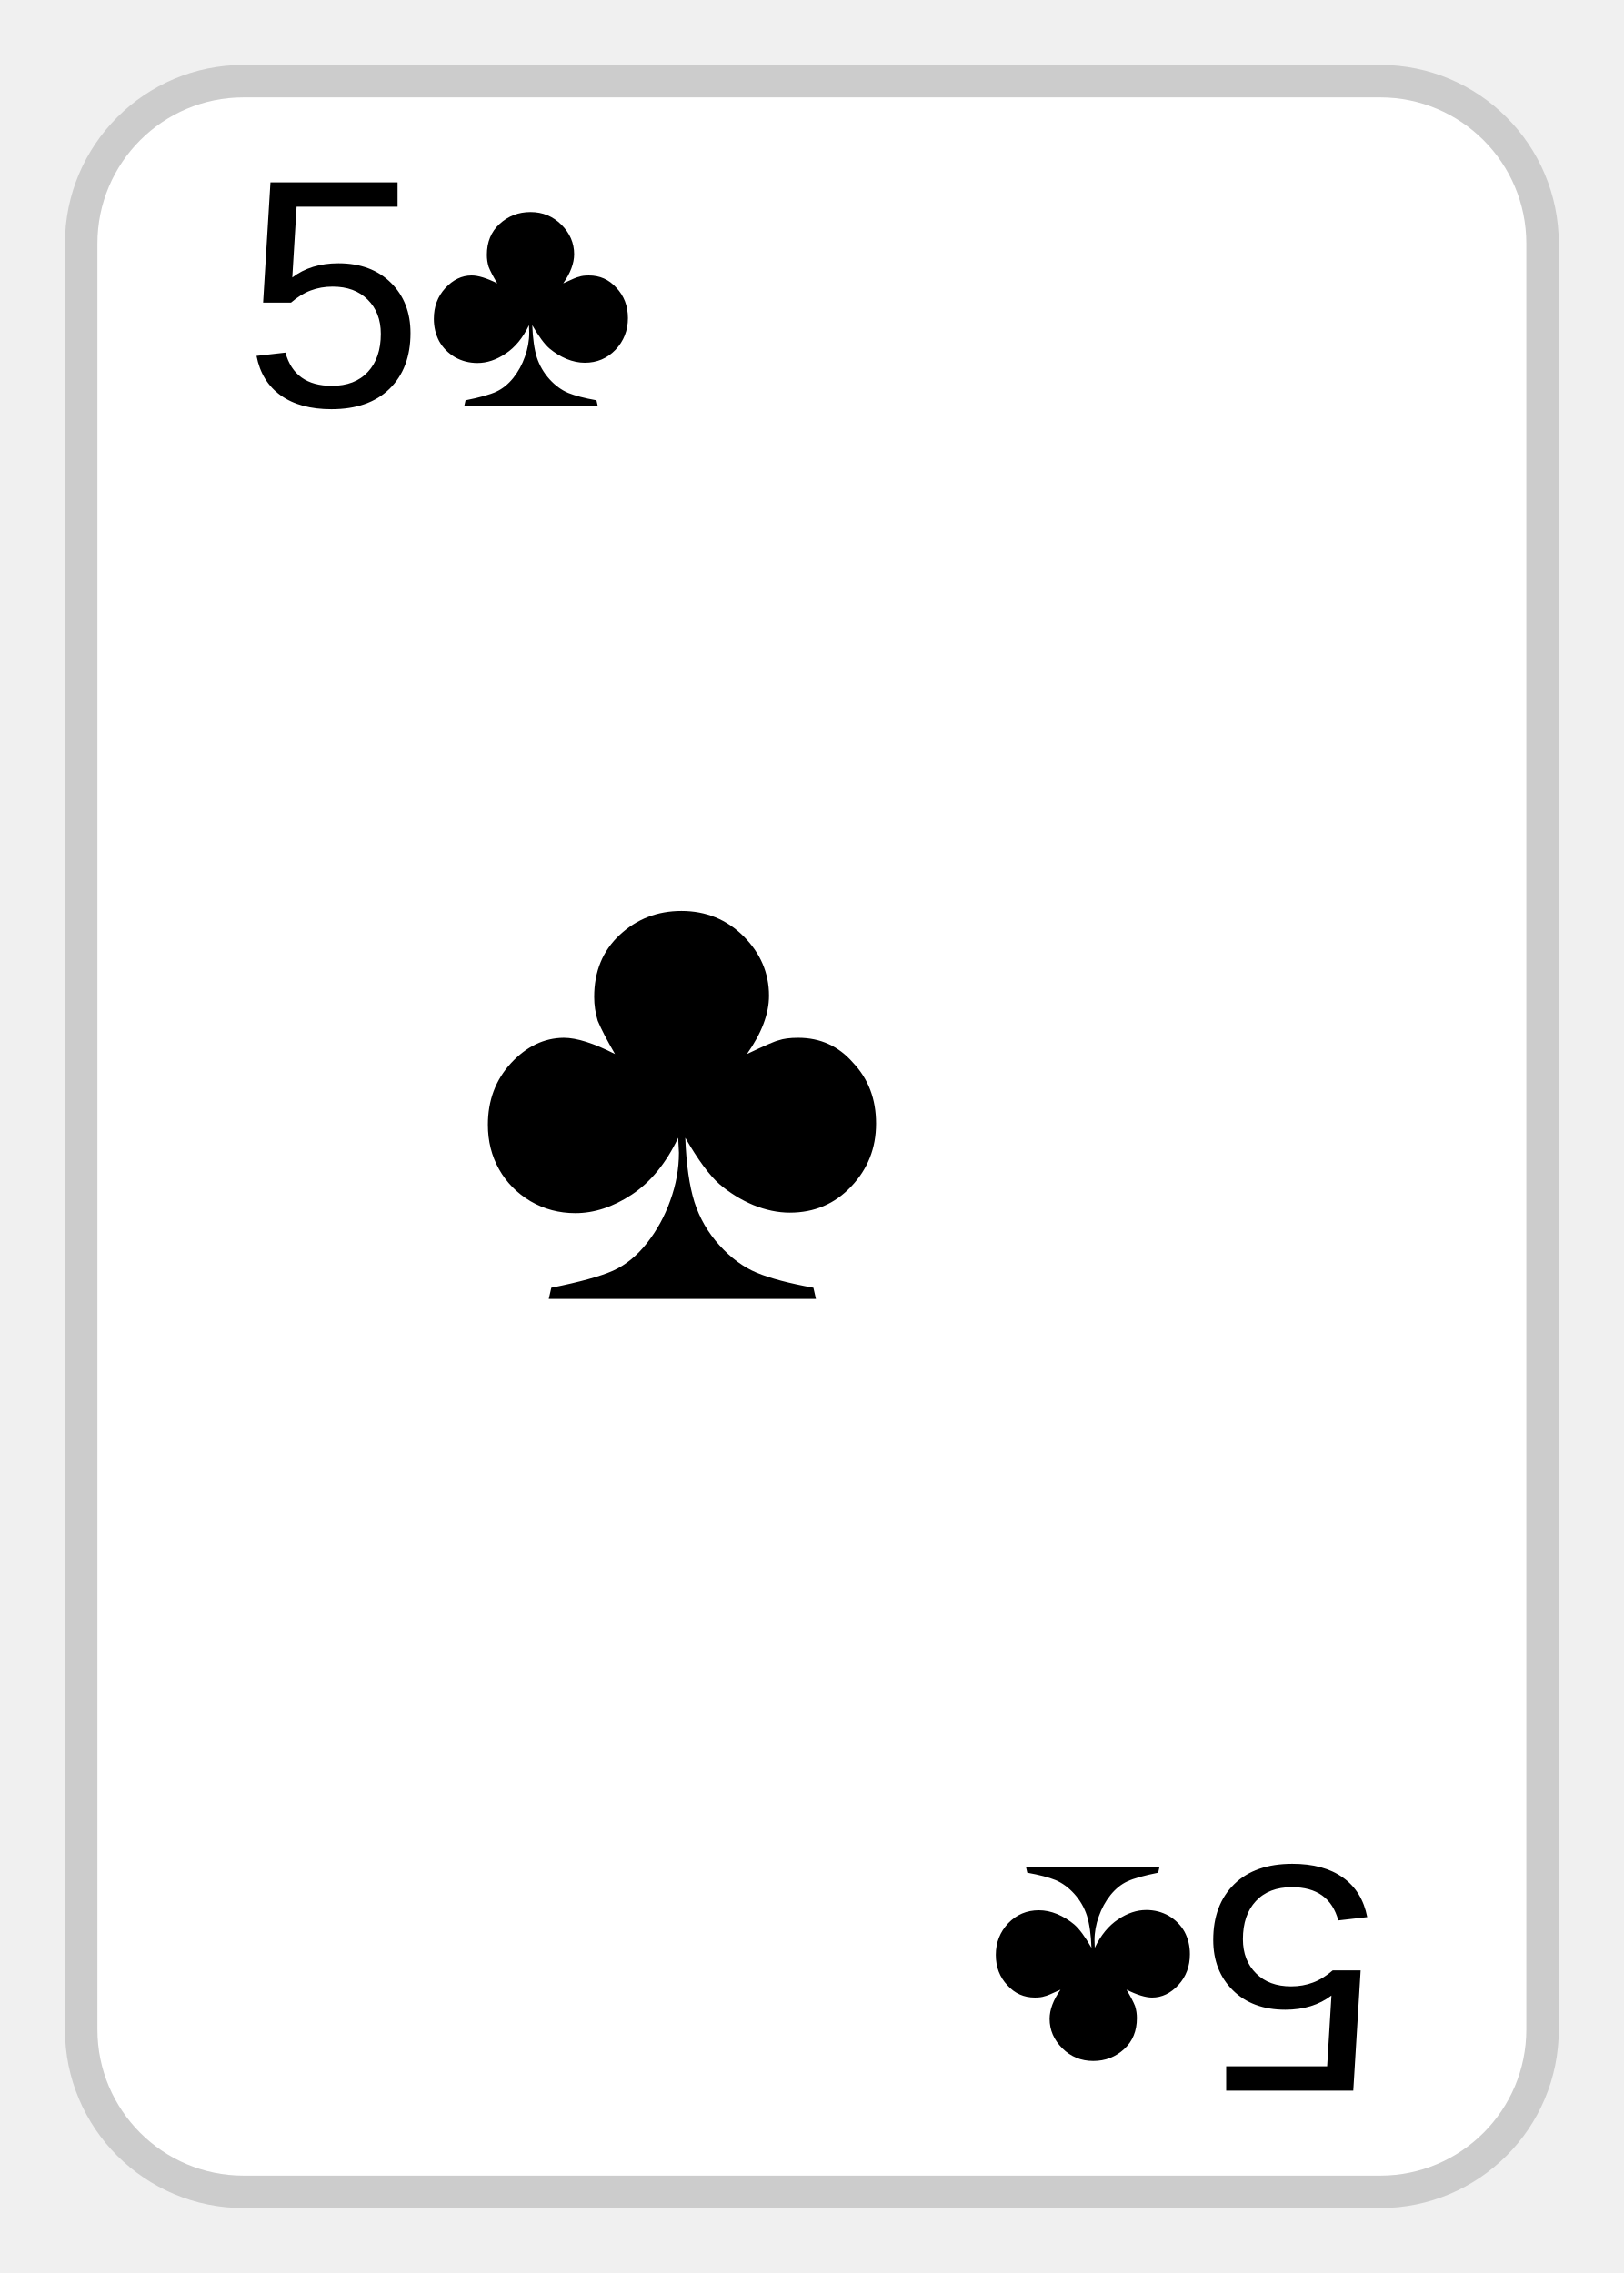
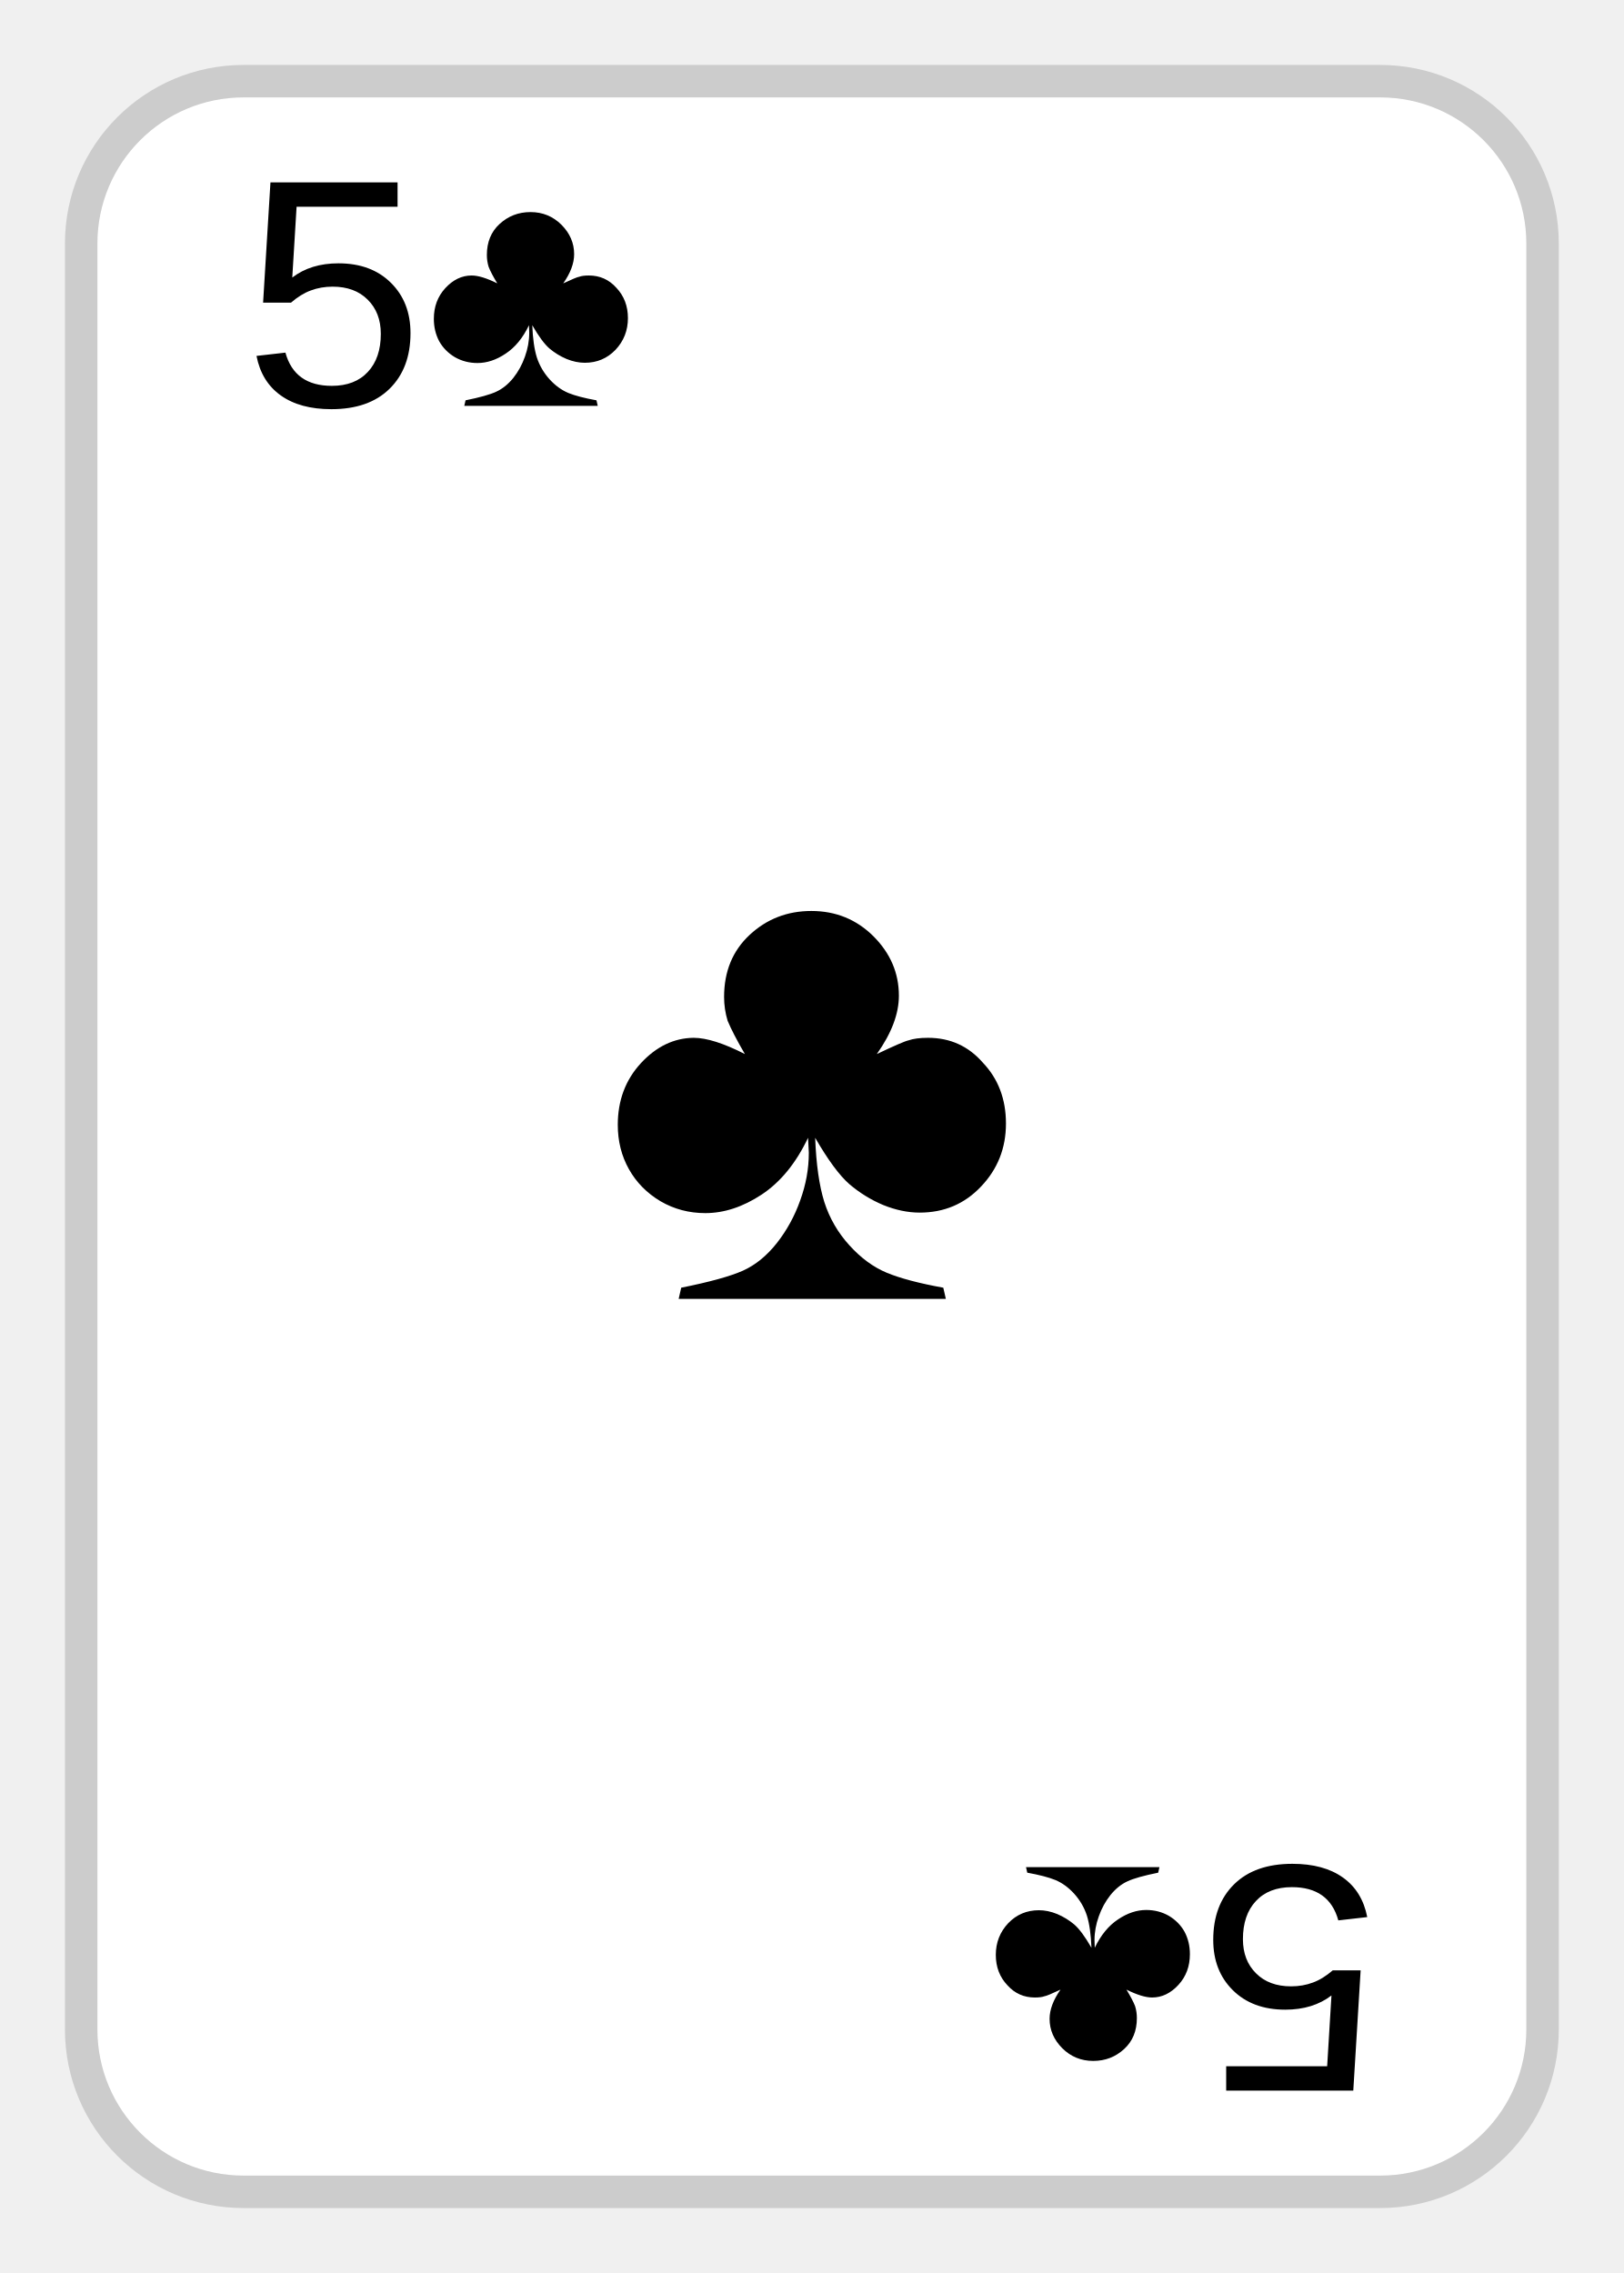
<svg xmlns="http://www.w3.org/2000/svg" viewBox="0 0 100 140">
  <rect x="5" y="5" rx="10" ry="10" width="90" height="130" fill="white" stroke="#ccc" stroke-width="2" />
  <text x="15" y="25" font-family="Arial" font-size="20" fill="black">5♣</text>
-   <text x="42" y="80" font-family="Arial" font-size="40" fill="black" text-anchor="middle">♣</text>
+   <text x="50" y="80" font-family="Arial" font-size="40" fill="black" text-anchor="middle">♣</text>
  <g transform="rotate(180, 50, 70)">
    <text x="15" y="25" font-family="Arial" font-size="20" fill="black">5♣</text>
  </g>
</svg>
